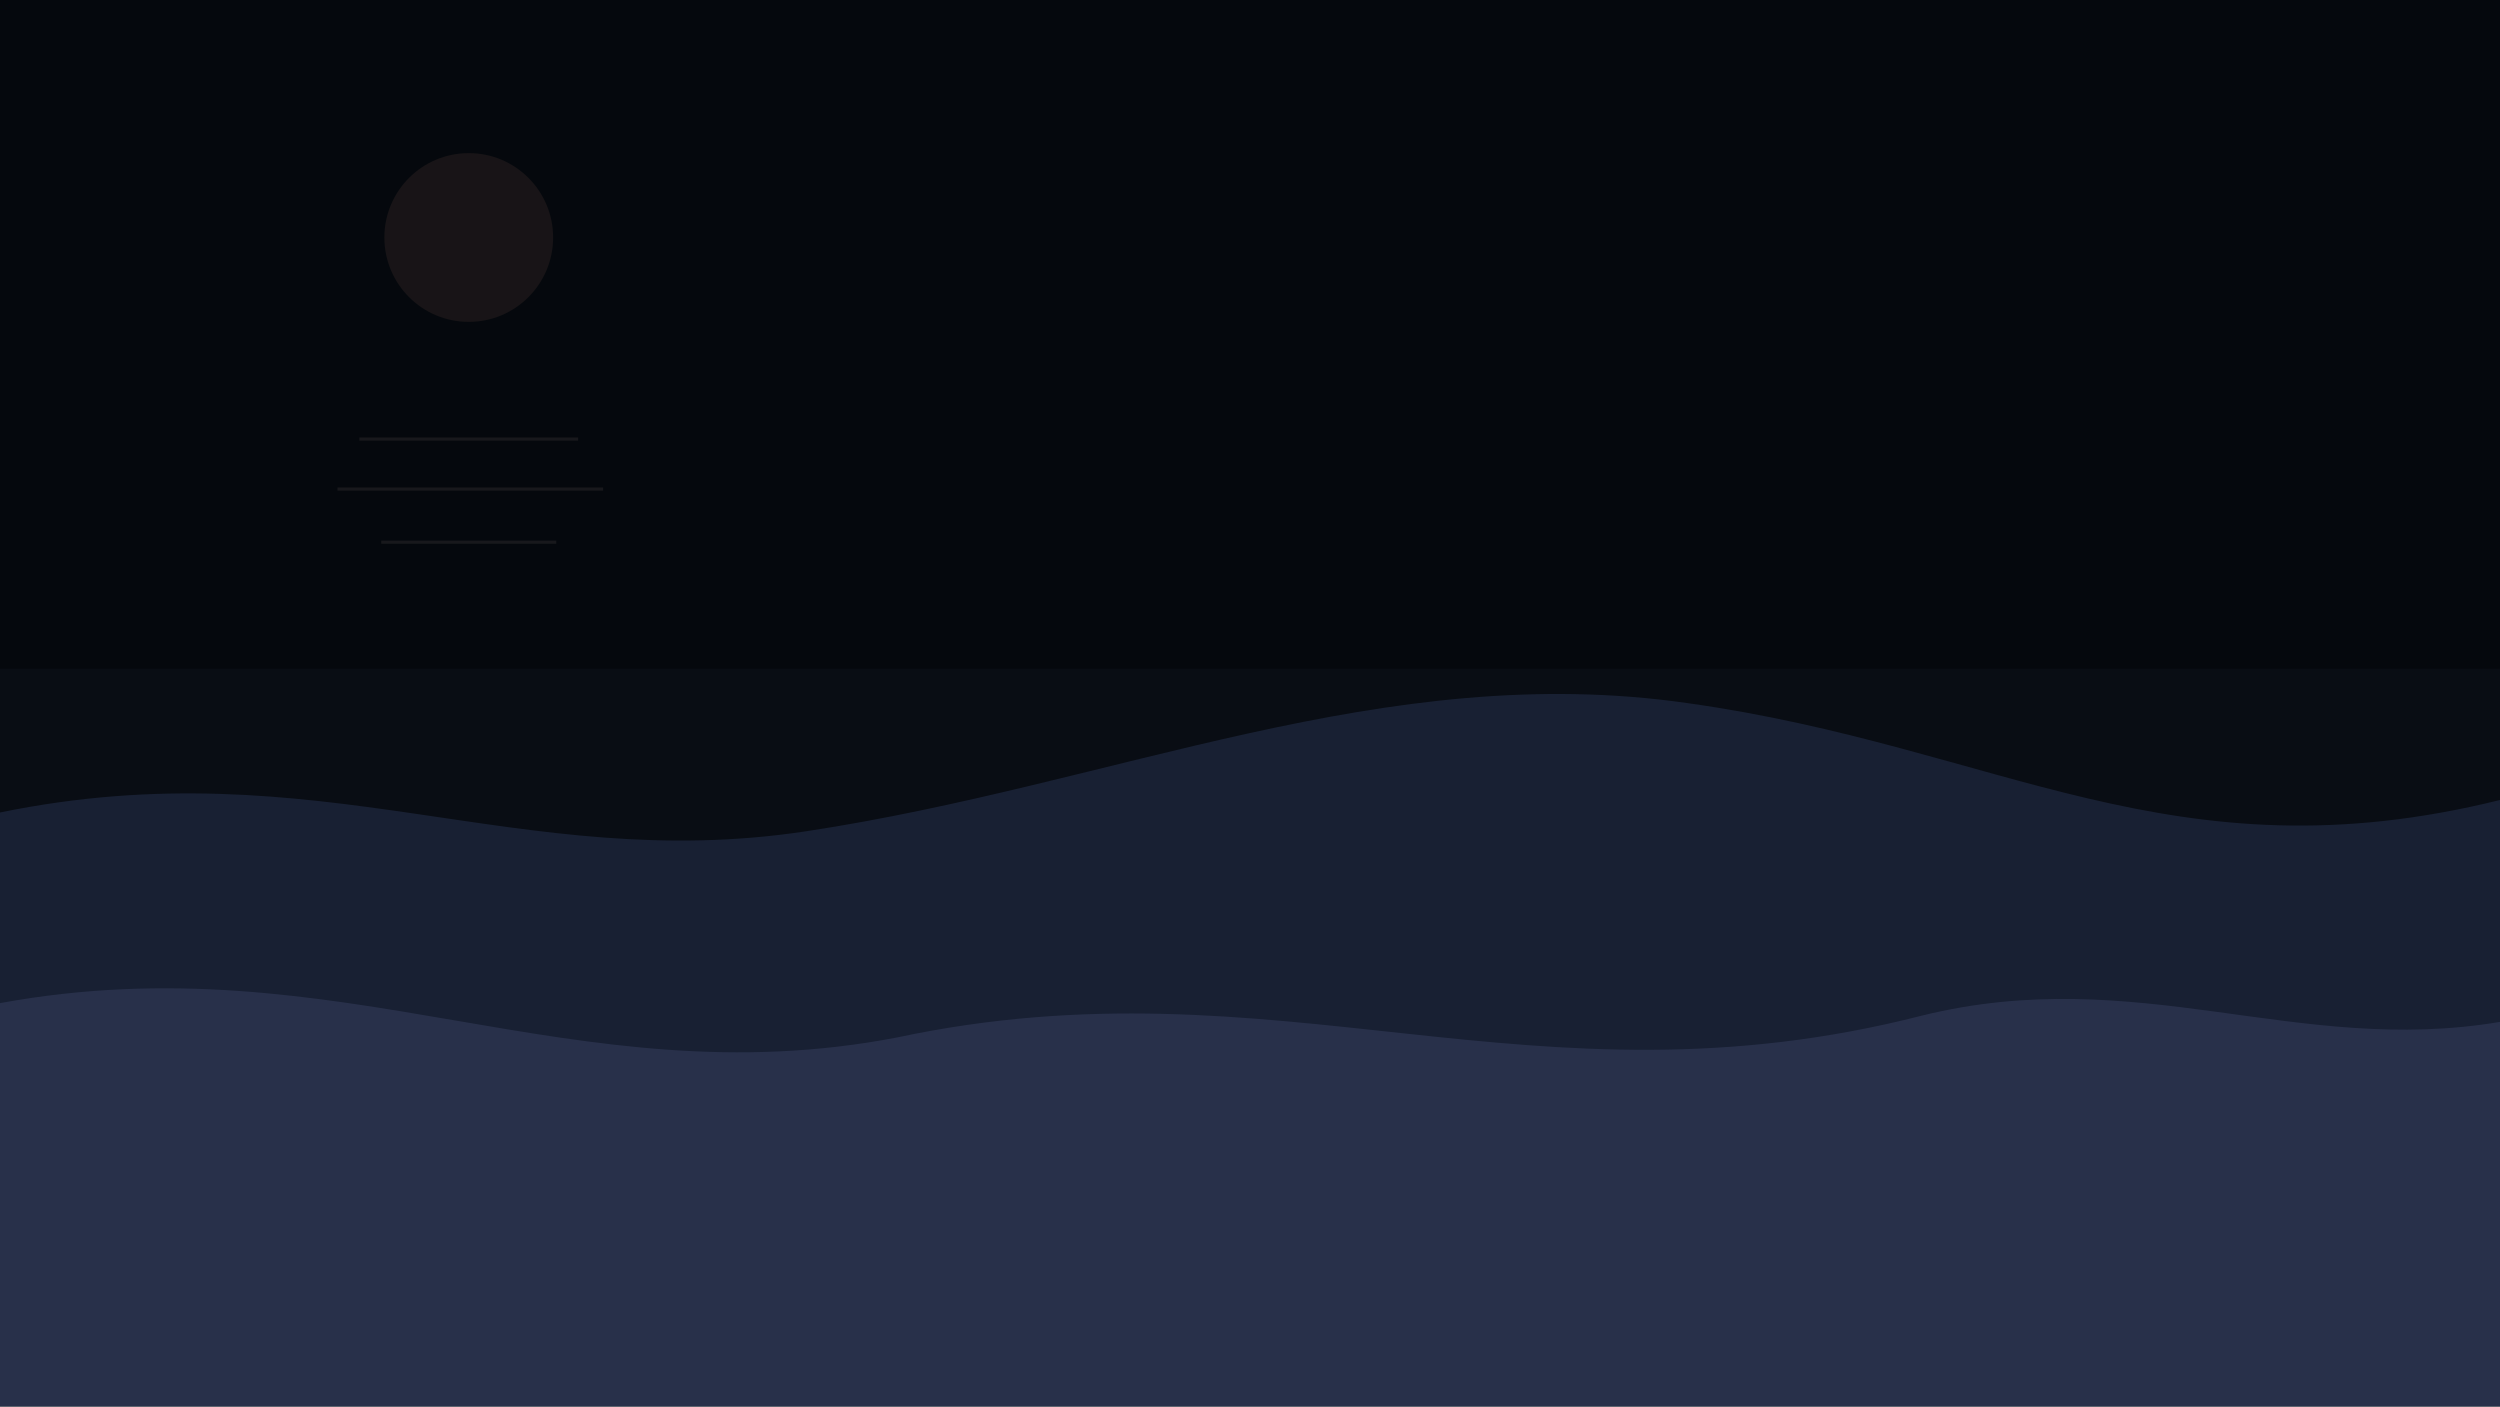
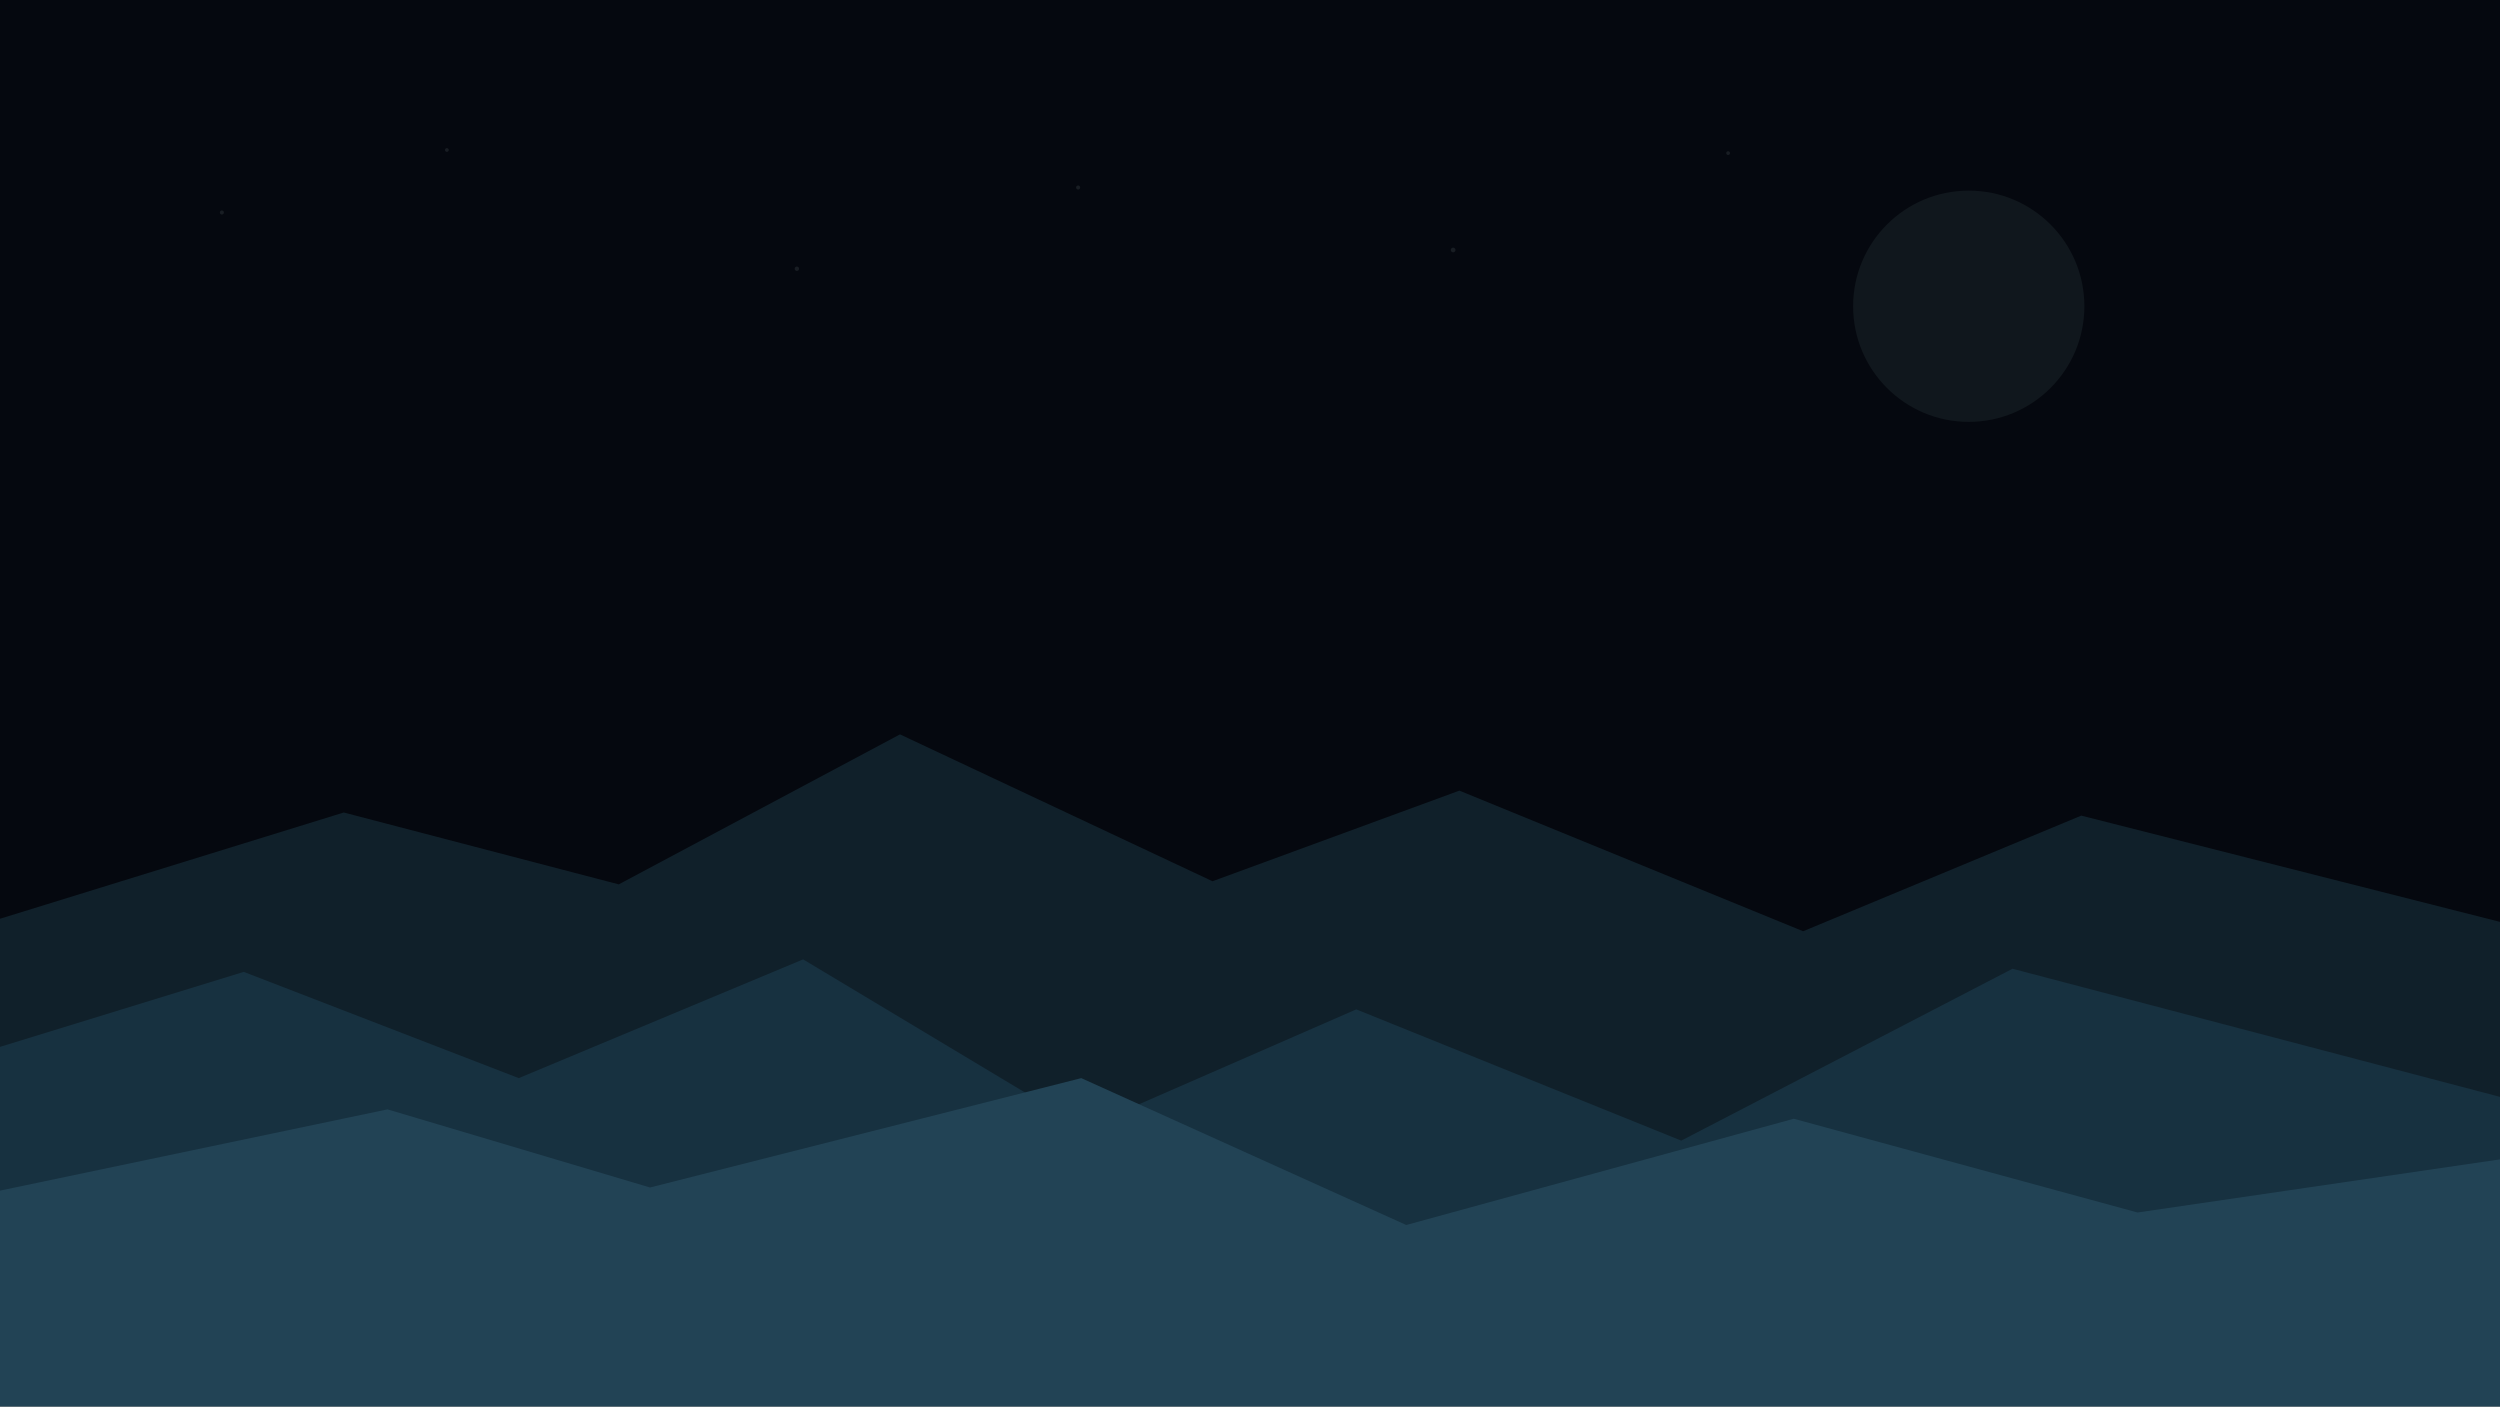
<svg xmlns="http://www.w3.org/2000/svg" viewBox="0 0 1600 900">
-   <rect width="1600" height="900" fill="#05080d" />
-   <circle cx="300" cy="152" r="54" fill="#f1a487" opacity="0.08" />
-   <rect y="428" width="1600" height="472" fill="#090d14" />
-   <path d="M0 520C204 478 332 560 516 532C714 502 886 422 1080 450C1280 478 1390 564 1600 512V900H0Z" fill="#182033" />
-   <path d="M0 642C218 602 366 704 574 664C818 612 980 714 1230 650C1368 616 1470 676 1600 654V900H0Z" fill="#28304a" />
-   <g fill="#f5d4c7" opacity="0.08">
-     <rect x="230" y="280" width="140" height="2" />
-     <rect x="216" y="312" width="170" height="2" />
-     <rect x="244" y="346" width="112" height="2" />
+   <rect width="1600" height="900" fill="#05080f" />
+   <circle cx="1260" cy="196" r="74" fill="#8fc8bf" opacity="0.08" />
+   <g fill="#d8f0ec" opacity="0.09">
+     <circle cx="142" cy="136" r="1.3" />
+     <circle cx="286" cy="96" r="1.2" />
+     <circle cx="510" cy="172" r="1.4" />
+     <circle cx="690" cy="120" r="1.3" />
+     <circle cx="930" cy="160" r="1.5" />
+     <circle cx="1106" cy="98" r="1.2" />
  </g>
+   <path d="M0 588L220 520L396 566L576 470L776 564L934 506L1154 596L1332 522L1600 590V900H0Z" fill="#10202a" />
+   <path d="M0 670L156 622L332 690L514 614L694 722L868 646L1076 730L1288 620L1600 702V900H0Z" fill="#173140" />
+   <path d="M0 762L248 710L416 760L692 690L900 784L1148 716L1368 776L1600 742V900H0Z" fill="#224355" />
</svg>
